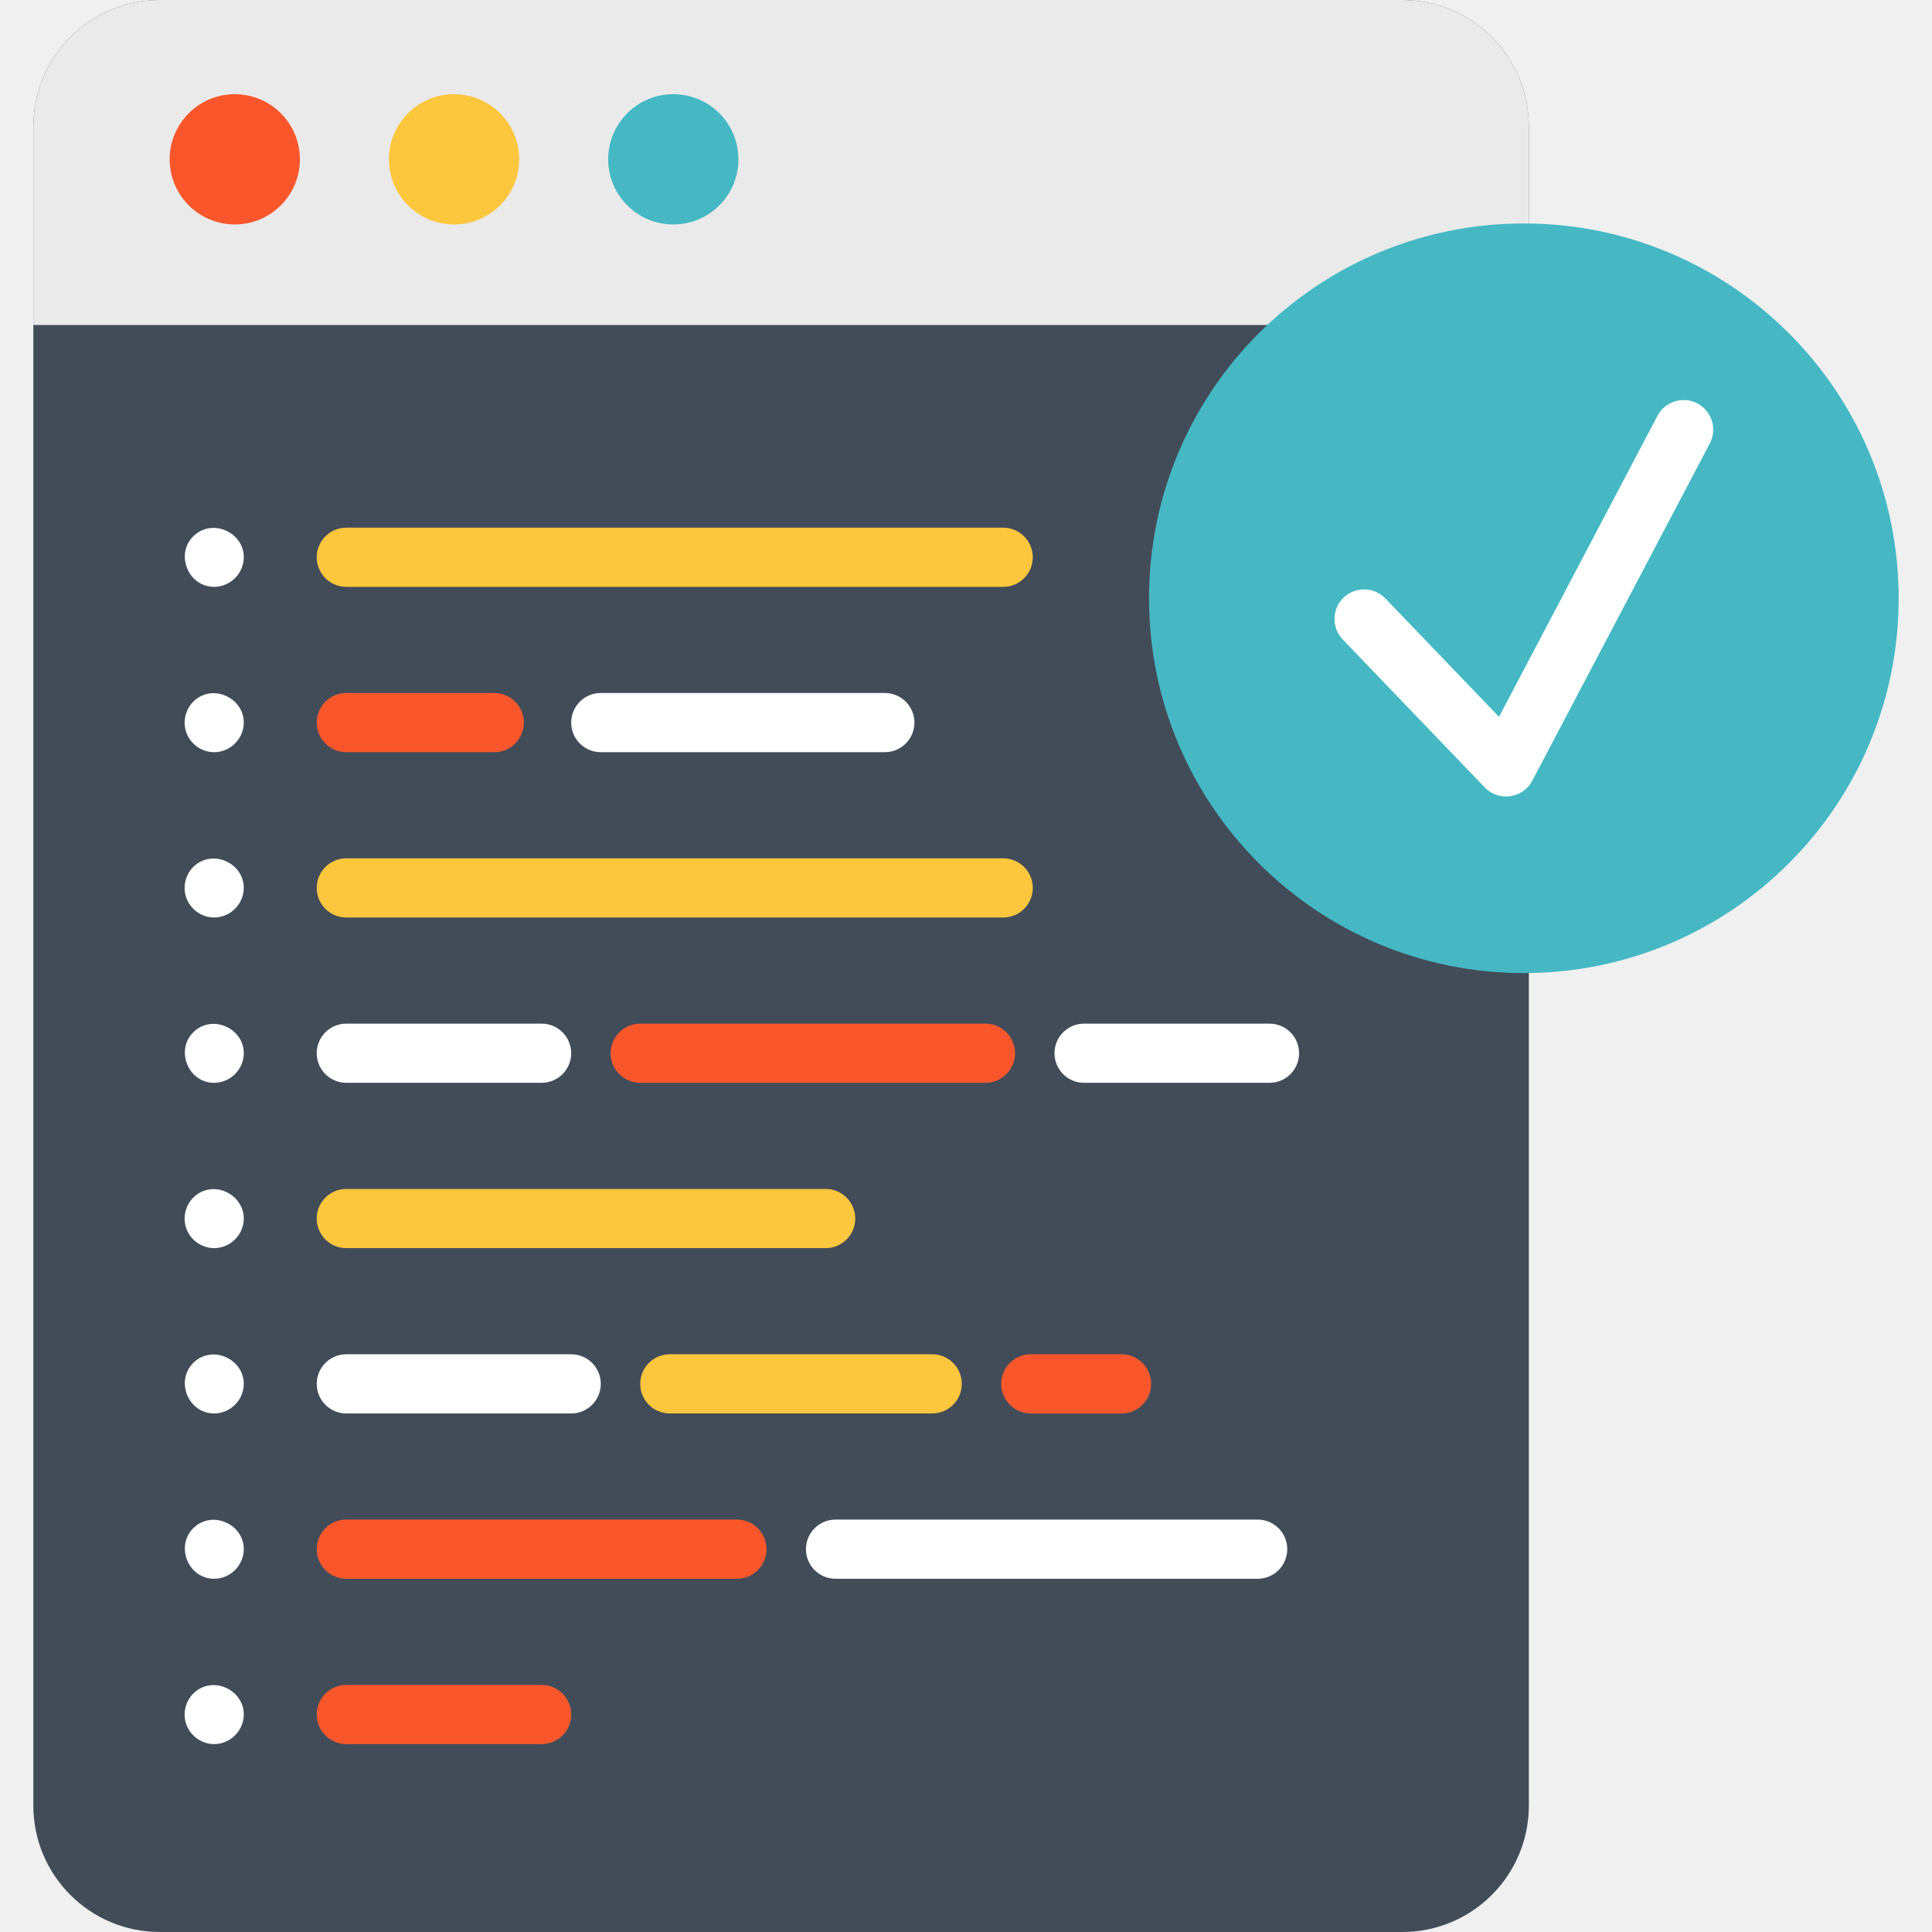
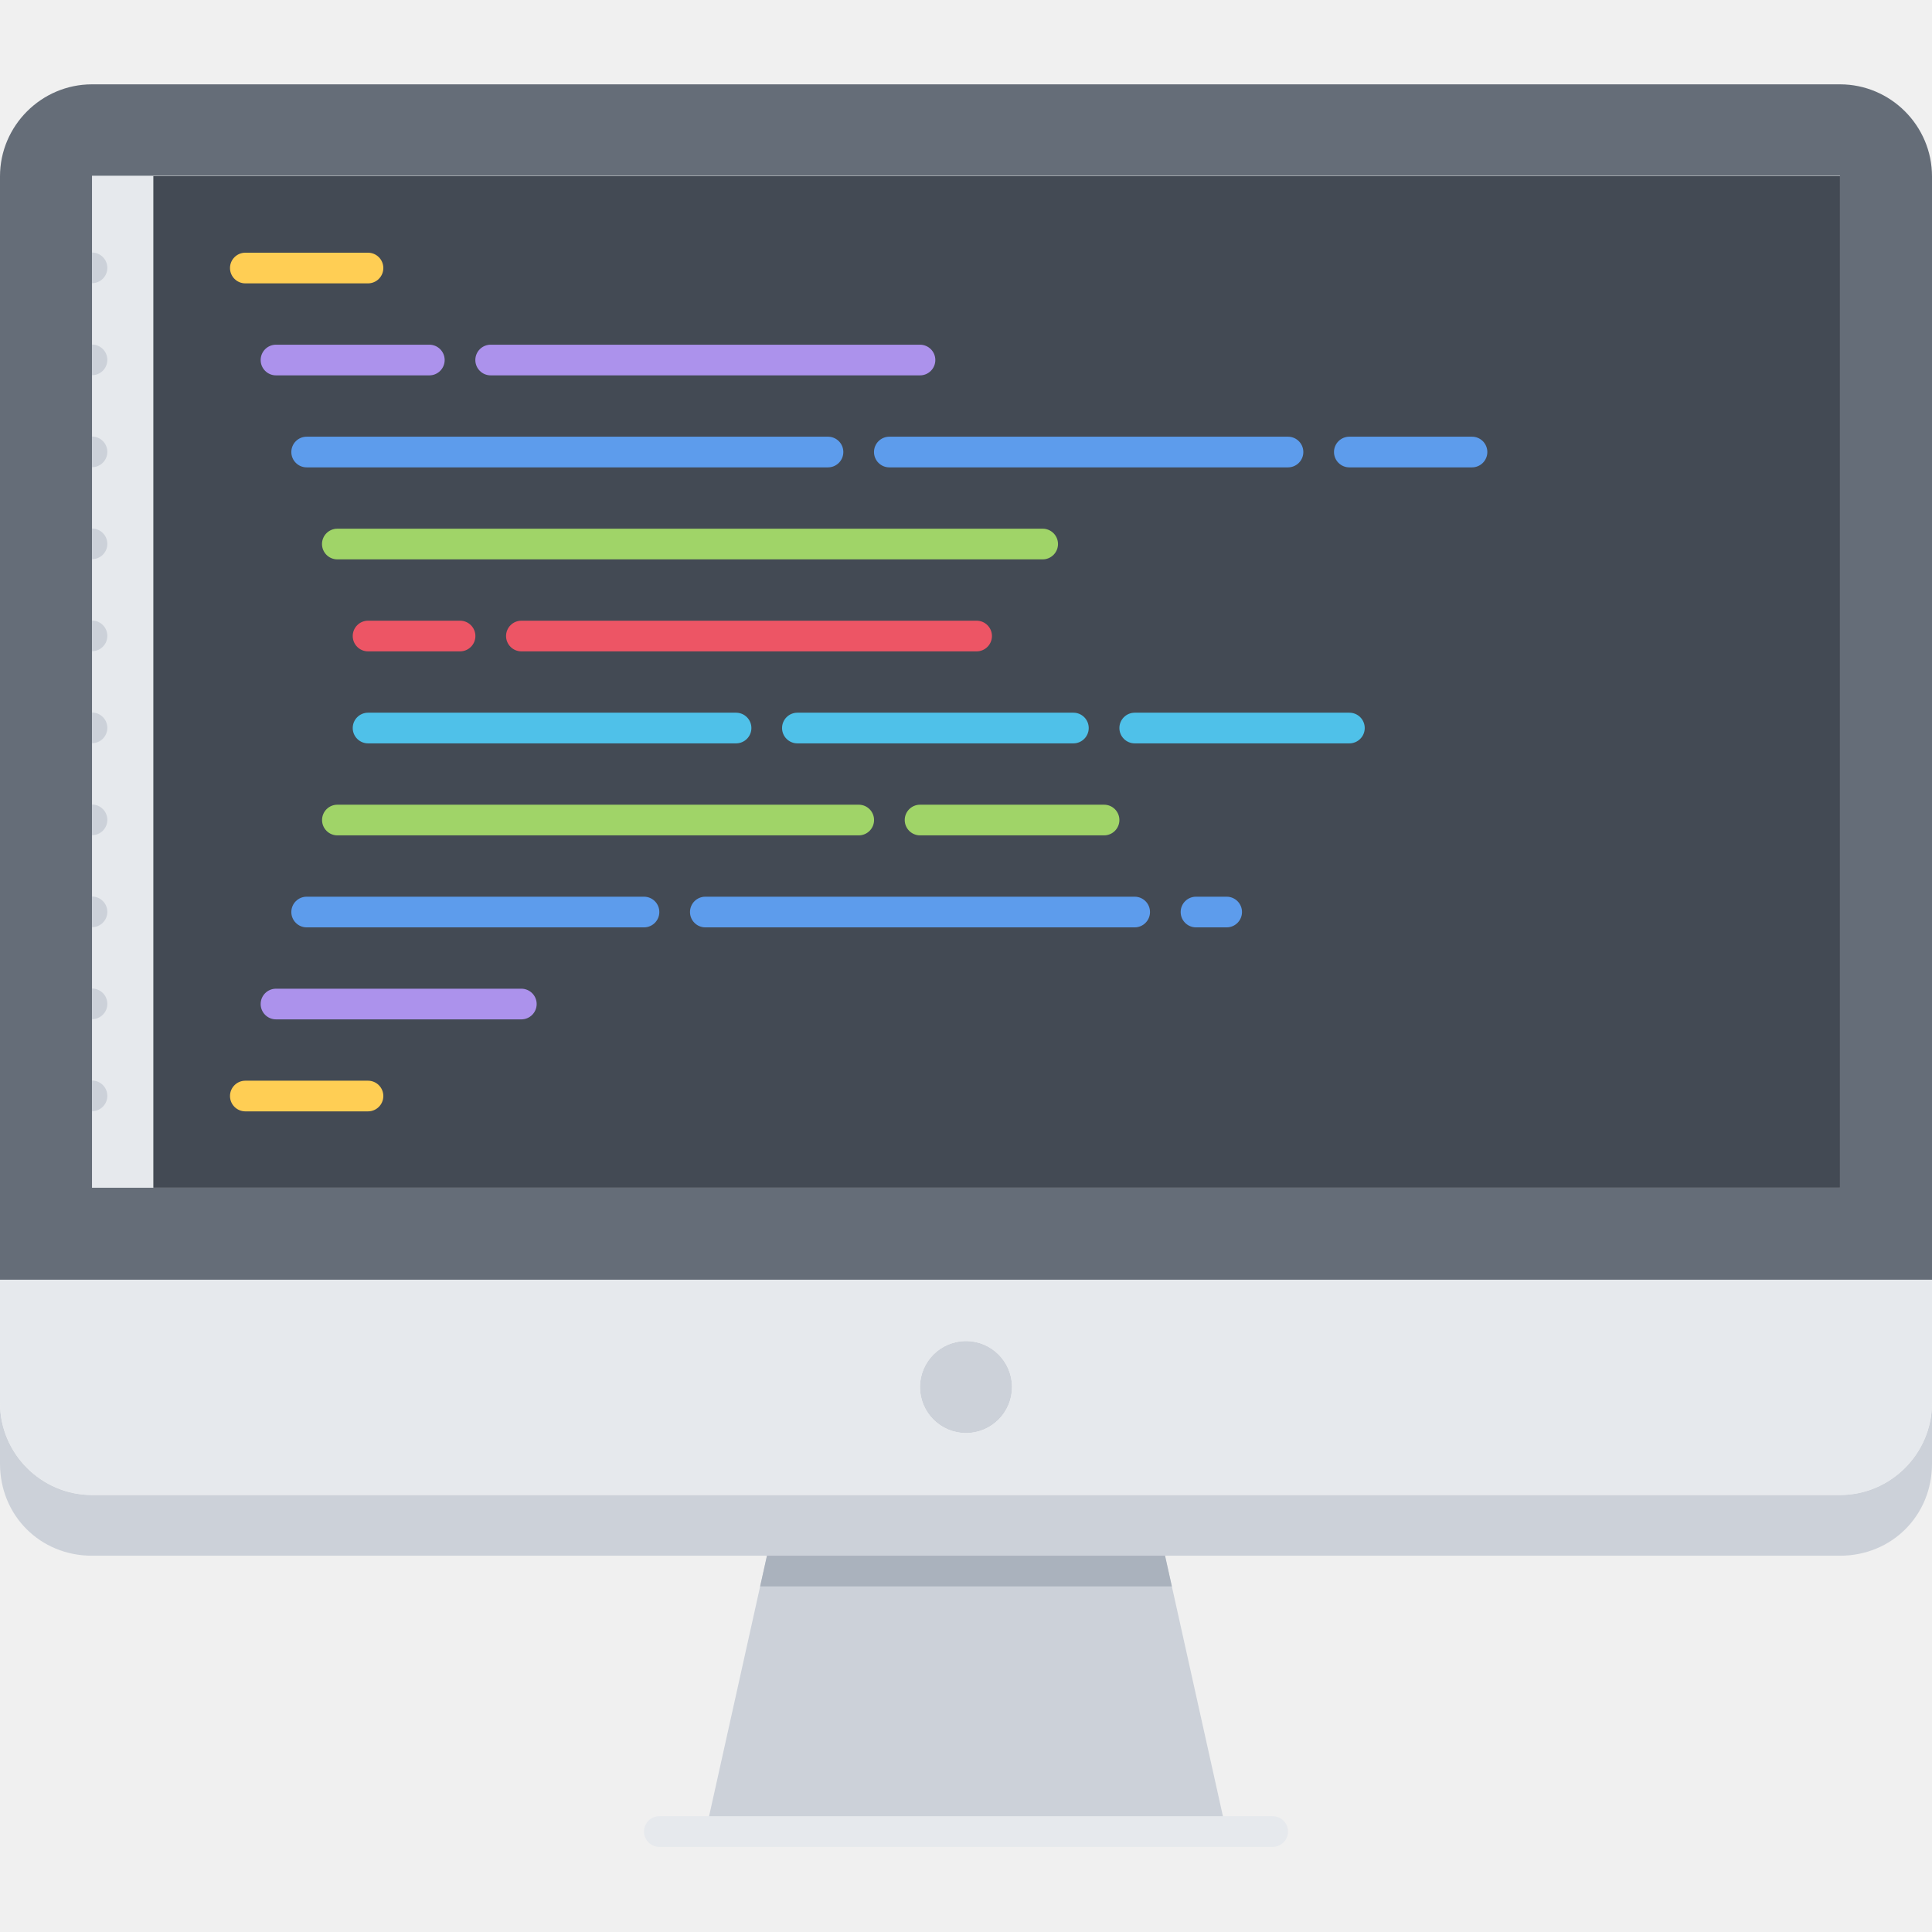
- <svg xmlns="http://www.w3.org/2000/svg" version="1.1" id="Capa_1" x="0px" y="0px" viewBox="0 0 512 512" style="enable-background:new 0 0 512 512;" xml:space="preserve">
-   <path style="fill:#424C59;" d="M405.162,33.511v444.98c0,18.5-15.009,33.509-33.521,33.509H42.345  c-18.512,0-33.509-15.009-33.509-33.509V33.511C8.836,15,23.834,0.002,42.345,0.002h329.296  C390.153,0.002,405.162,15.001,405.162,33.511z" />
-   <path style="fill:#EAEAEA;" d="M405.162,33.509v52.618H8.838V33.509C8.838,14.999,23.835,0,42.347,0h329.294  C390.153,0,405.162,14.999,405.162,33.509z" />
-   <circle style="fill:#F9572B;" cx="62.22" cy="42.22" r="17.259" />
-   <circle style="fill:#FCC63D;" cx="120.332" cy="42.22" r="17.259" />
-   <g>
-     <circle style="fill:#45B8C4;" cx="178.434" cy="42.22" r="17.259" />
-     <circle style="fill:#45B8C4;" cx="403.836" cy="158.549" r="99.328" />
+ <svg xmlns="http://www.w3.org/2000/svg" height="504pt" viewBox="0 -22 504 504" width="504pt">
+   <path d="m24 23.84h16v264.082h-16zm0 0" fill="#e6e9ed" />
+   <path d="m40 23.922h440v263.918h-440zm0 0" fill="#434a54" />
+   <path d="m264 339.84c0 6.629-5.371 12-12 12s-12-5.371-12-12 5.371-12 12-12 12 5.371 12 12zm0 0" fill="#ccd1d9" />
+   <path d="m504 344v15.84c0 13.512-10.488 24-24 24-5.68 0-85.039 0-176.078 0-34.082 0-69.77 0-103.844 0-91.039 0-170.398 0-176.078 0-13.512 0-24-10.488-24-24v-15.84c0 13.199 10.801 24 24 24h456c13.199 0 24-10.801 24-24zm0 0" fill="#ccd1d9" />
+   <path d="m303.922 383.84 16 72h-135.844l16-72zm0 0" fill="#ccd1d9" />
+   <path d="m252 311.84h-252v32.16c0 13.199 10.801 24 24 24h456c13.199 0 24-10.801 24-24v-32.16zm0 40c-6.641 0-12-5.359-12-12s5.359-12 12-12 12 5.359 12 12-5.359 12-12 12zm0 0" fill="#e6e9ed" />
+   <path d="m504 24v287.84h-504v-287.84c0-13.191 10.801-24 24-24h456c13.199 0 24 10.801 24 24zm-24 263.84v-264h-456v264zm0 0" fill="#656d78" />
+   <path d="m305.703 391.84-1.781-8c-34.082 0-69.77 0-103.844 0l-1.781 8zm0 0" fill="#aab2bd" />
+   <path d="m332 459.793h-160c-2.207 0-4-1.793-4-4s1.793-4 4-4h160c2.207 0 4 1.793 4 4s-1.793 4-4 4zm0 0" fill="#e6e9ed" />
+   <path d="m96 51.922h-32c-2.207 0-4-1.793-4-4 0-2.211 1.793-4 4-4h32c2.207 0 4 1.789 4 4 0 2.207-1.793 4-4 4zm0 0" fill="#ffce54" />
+   <path d="m240 75.922h-112c-2.207 0-4-1.793-4-4 0-2.211 1.793-4 4-4h112c2.207 0 4 1.789 4 4 0 2.207-1.793 4-4 4zm0 0" fill="#ac92ec" />
+   <path d="m112 75.922h-40c-2.207 0-4-1.793-4-4 0-2.211 1.793-4 4-4h40c2.207 0 4 1.789 4 4 0 2.207-1.793 4-4 4zm0 0" fill="#ac92ec" />
+   <path d="m336 99.922h-104c-2.207 0-4-1.793-4-4 0-2.211 1.793-4 4-4h104c2.207 0 4 1.789 4 4 0 2.207-1.793 4-4 4zm0 0" fill="#5d9cec" />
+   <path d="m384 99.922h-32c-2.207 0-4-1.793-4-4 0-2.211 1.793-4 4-4h32c2.207 0 4 1.789 4 4 0 2.207-1.793 4-4 4zm0 0" fill="#5d9cec" />
+   <path d="m216 99.922h-136c-2.207 0-4-1.793-4-4 0-2.211 1.793-4 4-4h136c2.207 0 4 1.789 4 4 0 2.207-1.793 4-4 4zm0 0" fill="#5d9cec" />
+   <path d="m120.016 147.922h-24c-2.207 0-4-1.793-4-4 0-2.211 1.793-4 4-4h24c2.207 0 4 1.789 4 4 0 2.207-1.793 4-4 4zm0 0" fill="#ed5565" />
+   <path d="m254.77 147.922h-118.754c-2.207 0-4-1.793-4-4 0-2.211 1.793-4 4-4h118.754c2.207 0 4 1.789 4 4 0 2.207-1.793 4-4 4zm0 0" fill="#ed5565" />
+   <path d="m272 123.922h-184c-2.207 0-4-1.793-4-4 0-2.211 1.793-4 4-4h184c2.207 0 4 1.789 4 4 0 2.207-1.793 4-4 4zm0 0" fill="#a0d468" />
+   <path d="m280.016 171.922h-72c-2.207 0-4-1.793-4-4 0-2.211 1.793-4 4-4h72c2.207 0 4 1.789 4 4 0 2.207-1.793 4-4 4zm0 0" fill="#4fc1e9" />
+   <path d="m224.016 195.922h-136c-2.207 0-4-1.793-4-4 0-2.211 1.793-4 4-4h136c2.207 0 4 1.789 4 4 0 2.207-1.793 4-4 4zm0 0" fill="#a0d468" />
+   <path d="m136 243.922h-64c-2.207 0-4-1.793-4-4 0-2.211 1.793-4 4-4h64c2.207 0 4 1.789 4 4 0 2.207-1.793 4-4 4zm0 0" fill="#ac92ec" />
+   <path d="m296 219.922h-112c-2.207 0-4-1.793-4-4 0-2.211 1.793-4 4-4h112c2.207 0 4 1.789 4 4 0 2.207-1.793 4-4 4zm0 0" fill="#5d9cec" />
+   <path d="m320 219.922h-8c-2.207 0-4-1.793-4-4 0-2.211 1.793-4 4-4h8c2.207 0 4 1.789 4 4 0 2.207-1.793 4-4 4zm0 0" fill="#5d9cec" />
+   <path d="m168 219.922h-88c-2.207 0-4-1.793-4-4 0-2.211 1.793-4 4-4h88c2.207 0 4 1.789 4 4 0 2.207-1.793 4-4 4zm0 0" fill="#5d9cec" />
+   <path d="m96 267.922h-32c-2.207 0-4-1.793-4-4 0-2.211 1.793-4 4-4h32c2.207 0 4 1.789 4 4 0 2.207-1.793 4-4 4zm0 0" fill="#ffce54" />
+   <path d="m288.016 195.922h-48c-2.207 0-4-1.793-4-4 0-2.211 1.793-4 4-4h48c2.207 0 4 1.789 4 4 0 2.207-1.793 4-4 4zm0 0" fill="#a0d468" />
+   <path d="m352.016 171.922h-56c-2.207 0-4-1.793-4-4 0-2.211 1.793-4 4-4h56c2.207 0 4 1.789 4 4 0 2.207-1.793 4-4 4zm0 0" fill="#4fc1e9" />
+   <path d="m192.016 171.922h-96c-2.207 0-4-1.793-4-4 0-2.211 1.793-4 4-4h96c2.207 0 4 1.789 4 4 0 2.207-1.793 4-4 4zm0 0" fill="#4fc1e9" />
+   <g fill="#ccd1d9">
+     <path d="m28 167.879c0-2.207-1.793-4-4-4v8c2.207 0 4-1.789 4-4zm0 0" />
+     <path d="m28 191.879c0-2.207-1.793-4-4-4v8c2.207 0 4-1.789 4-4zm0 0" />
+     <path d="m28 215.879c0-2.207-1.793-4-4-4v8c2.207 0 4-1.789 4-4zm0 0" />
+     <path d="m28 239.879c0-2.207-1.793-4-4-4v8c2.207 0 4-1.789 4-4zm0 0" />
+     <path d="m28 263.879c0-2.207-1.793-4-4-4v8c2.207 0 4-1.789 4-4zm0 0" />
+     <path d="m28 143.879c0-2.207-1.793-4-4-4v8c2.207 0 4-1.789 4-4zm0 0" />
+     <path d="m28 119.879c0-2.207-1.793-4-4-4v8c2.207 0 4-1.789 4-4zm0 0" />
+     <path d="m28 95.879c0-2.207-1.793-4-4-4v8c2.207 0 4-1.789 4-4zm0 0" />
+     <path d="m28 71.879c0-2.207-1.793-4-4-4v8c2.207 0 4-1.789 4-4zm0 0" />
+     <path d="m28 47.879c0-2.207-1.793-4-4-4v8c2.207 0 4-1.789 4-4zm0 0" />
  </g>
-   <path style="fill:#FCC63D;" d="M265.857,155.525H91.778c-4.332,0-7.842-3.511-7.842-7.842c0-4.331,3.51-7.842,7.842-7.842h174.078  c4.332,0,7.842,3.511,7.842,7.842C273.697,152.014,270.187,155.525,265.857,155.525z" />
-   <path style="fill:#FFFFFF;" d="M56.759,155.52c-7.185,0-10.584-9.333-4.979-13.897c5.543-4.514,14.119,0.481,12.665,7.592  C63.705,152.835,60.46,155.52,56.759,155.52z" />
-   <path style="fill:#FCC63D;" d="M265.857,243.147H91.778c-4.332,0-7.842-3.511-7.842-7.842c0-4.331,3.51-7.842,7.842-7.842h174.078  c4.332,0,7.842,3.511,7.842,7.842C273.697,239.636,270.187,243.147,265.857,243.147z" />
-   <g>
-     <path style="fill:#FFFFFF;" d="M56.759,243.148c-3.281,0-6.273-2.12-7.385-5.204c-1.094-3.035-0.162-6.542,2.307-8.624   c5.254-4.433,13.57-0.118,12.881,6.753C64.166,240.027,60.733,243.148,56.759,243.148z" />
-     <path style="fill:#FFFFFF;" d="M336.428,286.958h-49.135c-4.332,0-7.842-3.511-7.842-7.842c0-4.331,3.51-7.842,7.842-7.842h49.135   c4.332,0,7.842,3.511,7.842,7.842C344.269,283.447,340.758,286.958,336.428,286.958z" />
-   </g>
-   <path style="fill:#F9572B;" d="M261.151,286.958h-91.479c-4.332,0-7.842-3.511-7.842-7.842c0-4.331,3.51-7.842,7.842-7.842h91.479  c4.332,0,7.842,3.511,7.842,7.842C268.993,283.447,265.482,286.958,261.151,286.958z" />
-   <g>
-     <path style="fill:#FFFFFF;" d="M143.531,286.958H91.778c-4.332,0-7.842-3.511-7.842-7.842c0-4.331,3.51-7.842,7.842-7.842h51.753   c4.332,0,7.842,3.511,7.842,7.842C151.373,283.447,147.863,286.958,143.531,286.958z" />
-     <path style="fill:#FFFFFF;" d="M56.759,286.958c-7.071,0-10.494-9.039-5.193-13.717c5.281-4.66,13.871-0.173,12.973,6.846   C64.043,283.953,60.669,286.958,56.759,286.958z" />
-   </g>
-   <path style="fill:#FCC63D;" d="M218.808,330.769H91.778c-4.332,0-7.842-3.511-7.842-7.842c0-4.331,3.51-7.842,7.842-7.842h127.029  c4.332,0,7.842,3.511,7.842,7.842C226.649,327.258,223.139,330.769,218.808,330.769z" />
-   <path style="fill:#FFFFFF;" d="M56.759,330.767c-3.139,0-6.043-1.945-7.246-4.841c-1.359-3.273-0.291-7.169,2.557-9.285  c5.704-4.236,13.966,1.063,12.321,8.055C63.568,328.203,60.371,330.767,56.759,330.767z" />
-   <path style="fill:#F9572B;" d="M297.221,374.58h-24.044c-4.332,0-7.842-3.511-7.842-7.842c0-4.331,3.51-7.842,7.842-7.842h24.044  c4.332,0,7.842,3.511,7.842,7.842C305.063,371.069,301.552,374.58,297.221,374.58z" />
-   <path style="fill:#FCC63D;" d="M247.037,374.58h-69.524c-4.332,0-7.842-3.511-7.842-7.842c0-4.331,3.51-7.842,7.842-7.842h69.524  c4.332,0,7.842,3.511,7.842,7.842C254.879,371.069,251.368,374.58,247.037,374.58z" />
-   <g>
-     <path style="fill:#FFFFFF;" d="M151.372,374.58H91.778c-4.332,0-7.842-3.511-7.842-7.842c0-4.331,3.51-7.842,7.842-7.842h59.594   c4.332,0,7.842,3.511,7.842,7.842C159.213,371.069,155.703,374.58,151.372,374.58z" />
-     <path style="fill:#FFFFFF;" d="M56.759,374.576c-7.06,0-10.493-9.01-5.213-13.7c5.281-4.691,13.889-0.186,12.992,6.833   C64.044,371.578,60.668,374.576,56.759,374.576z" />
-     <path style="fill:#FFFFFF;" d="M333.292,418.39H221.424c-4.332,0-7.842-3.511-7.842-7.842s3.51-7.842,7.842-7.842h111.868   c4.332,0,7.842,3.511,7.842,7.842S337.623,418.39,333.292,418.39z" />
-   </g>
-   <path style="fill:#F9572B;" d="M195.283,418.39H91.778c-4.332,0-7.842-3.511-7.842-7.842s3.51-7.842,7.842-7.842h103.505  c4.332,0,7.842,3.511,7.842,7.842S199.615,418.39,195.283,418.39z" />
-   <path style="fill:#FFFFFF;" d="M56.759,418.395c-7.005,0-10.47-8.936-5.272-13.656c5.174-4.698,13.786-0.431,13.074,6.577  C64.16,415.264,60.735,418.395,56.759,418.395z" />
-   <path style="fill:#F9572B;" d="M143.531,462.201H91.778c-4.332,0-7.842-3.511-7.842-7.842s3.51-7.842,7.842-7.842h51.753  c4.332,0,7.842,3.511,7.842,7.842S147.863,462.201,143.531,462.201z" />
-   <path style="fill:#FFFFFF;" d="M56.759,462.204c-3.277,0-6.282-2.121-7.385-5.204c-1.165-3.253-0.002-7.024,2.827-9.024  c5.628-3.978,13.649,1.047,12.244,7.912C63.703,459.507,60.461,462.204,56.759,462.204z" />
-   <path style="fill:#F9572B;" d="M130.984,199.336H91.778c-4.332,0-7.842-3.511-7.842-7.842c0-4.331,3.51-7.842,7.842-7.842h39.206  c4.332,0,7.842,3.511,7.842,7.842C138.826,195.825,135.316,199.336,130.984,199.336z" />
-   <g>
-     <path style="fill:#FFFFFF;" d="M234.491,199.336h-75.276c-4.332,0-7.842-3.511-7.842-7.842c0-4.331,3.51-7.842,7.842-7.842h75.276   c4.332,0,7.842,3.511,7.842,7.842C242.332,195.825,238.821,199.336,234.491,199.336z" />
-     <path style="fill:#FFFFFF;" d="M56.759,199.34c-3.218,0-6.156-2.04-7.315-5.03c-1.234-3.183-0.205-6.899,2.487-8.996   c5.573-4.342,13.949,0.707,12.513,7.711C63.703,196.642,60.461,199.34,56.759,199.34z" />
-     <path style="fill:#FFFFFF;" d="M399.132,211.085c-2.119,0-4.168-0.859-5.656-2.411l-37.638-39.206   c-3-3.124-2.897-8.088,0.226-11.087c3.124-2.999,8.087-2.897,11.087,0.227l30.107,31.362l41.983-79.768   c2.017-3.832,6.76-5.305,10.592-3.287c3.832,2.017,5.304,6.759,3.287,10.592l-47.048,89.391c-1.173,2.23-3.347,3.76-5.843,4.112   C399.863,211.059,399.496,211.085,399.132,211.085z" />
-   </g>
-   <g>
- </g>
-   <g>
- </g>
-   <g>
- </g>
-   <g>
- </g>
-   <g>
- </g>
-   <g>
- </g>
-   <g>
- </g>
-   <g>
- </g>
-   <g>
- </g>
-   <g>
- </g>
-   <g>
- </g>
-   <g>
- </g>
-   <g>
- </g>
-   <g>
- </g>
-   <g>
- </g>
</svg>
